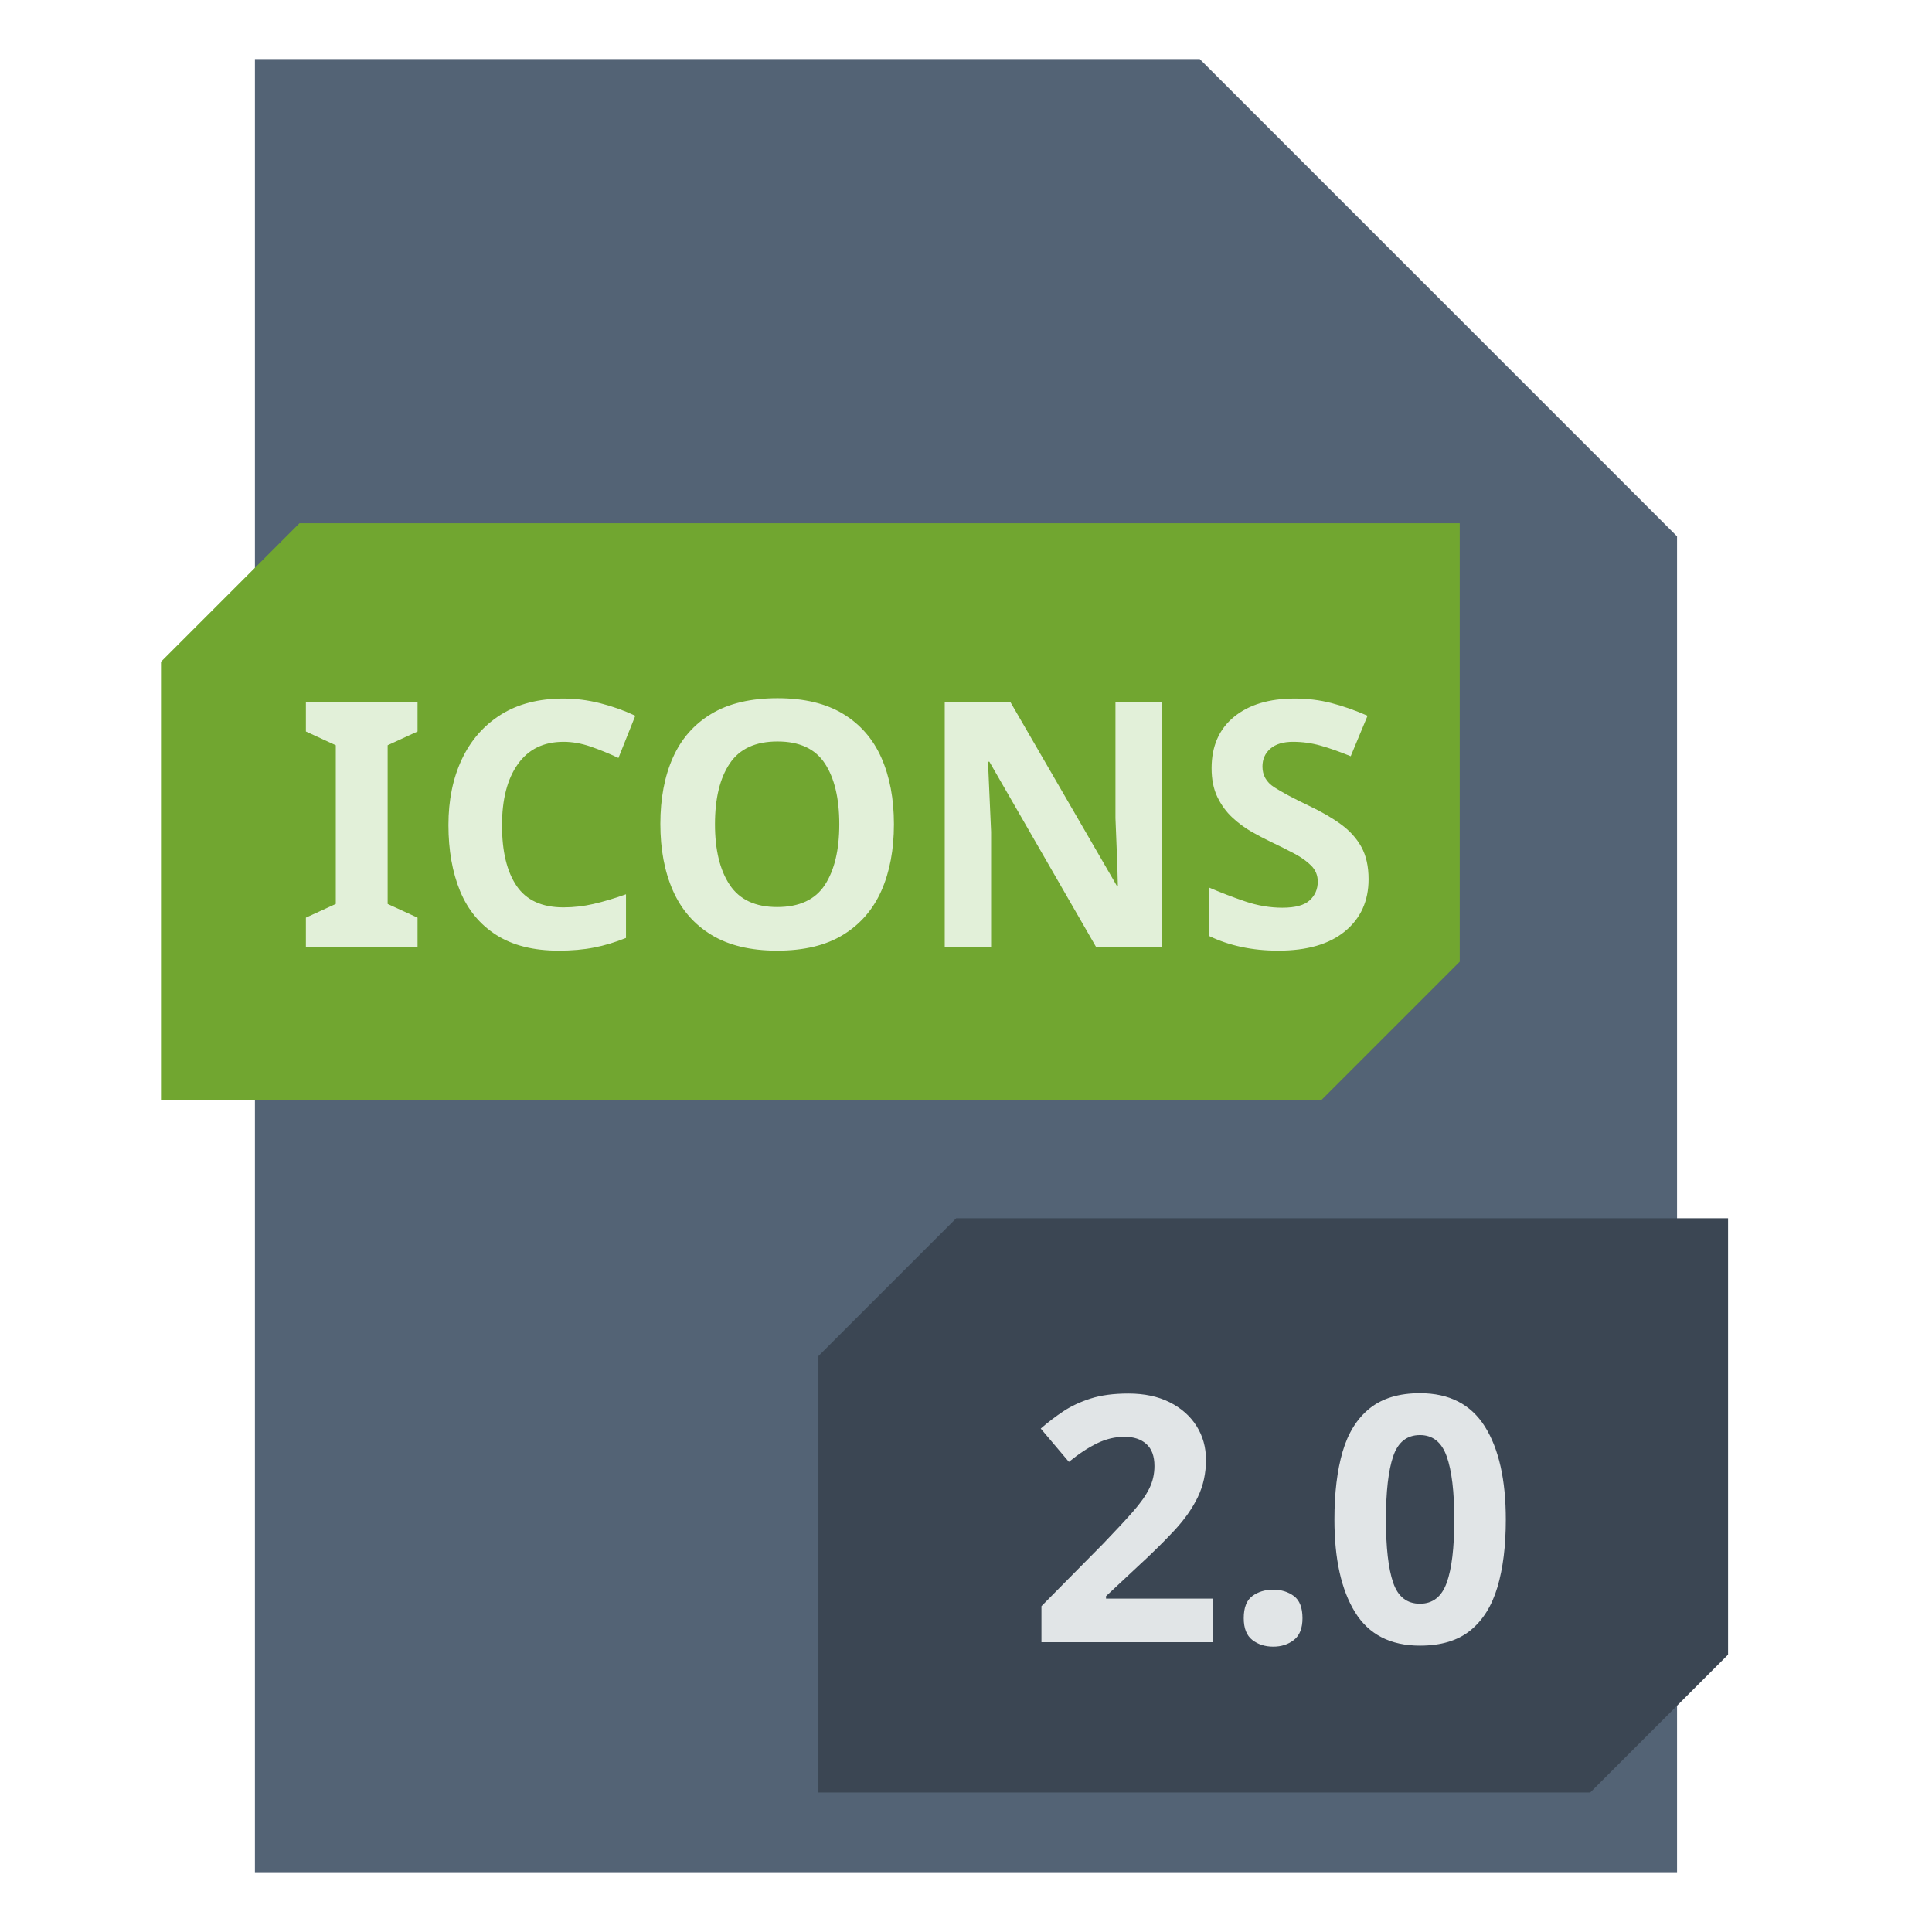
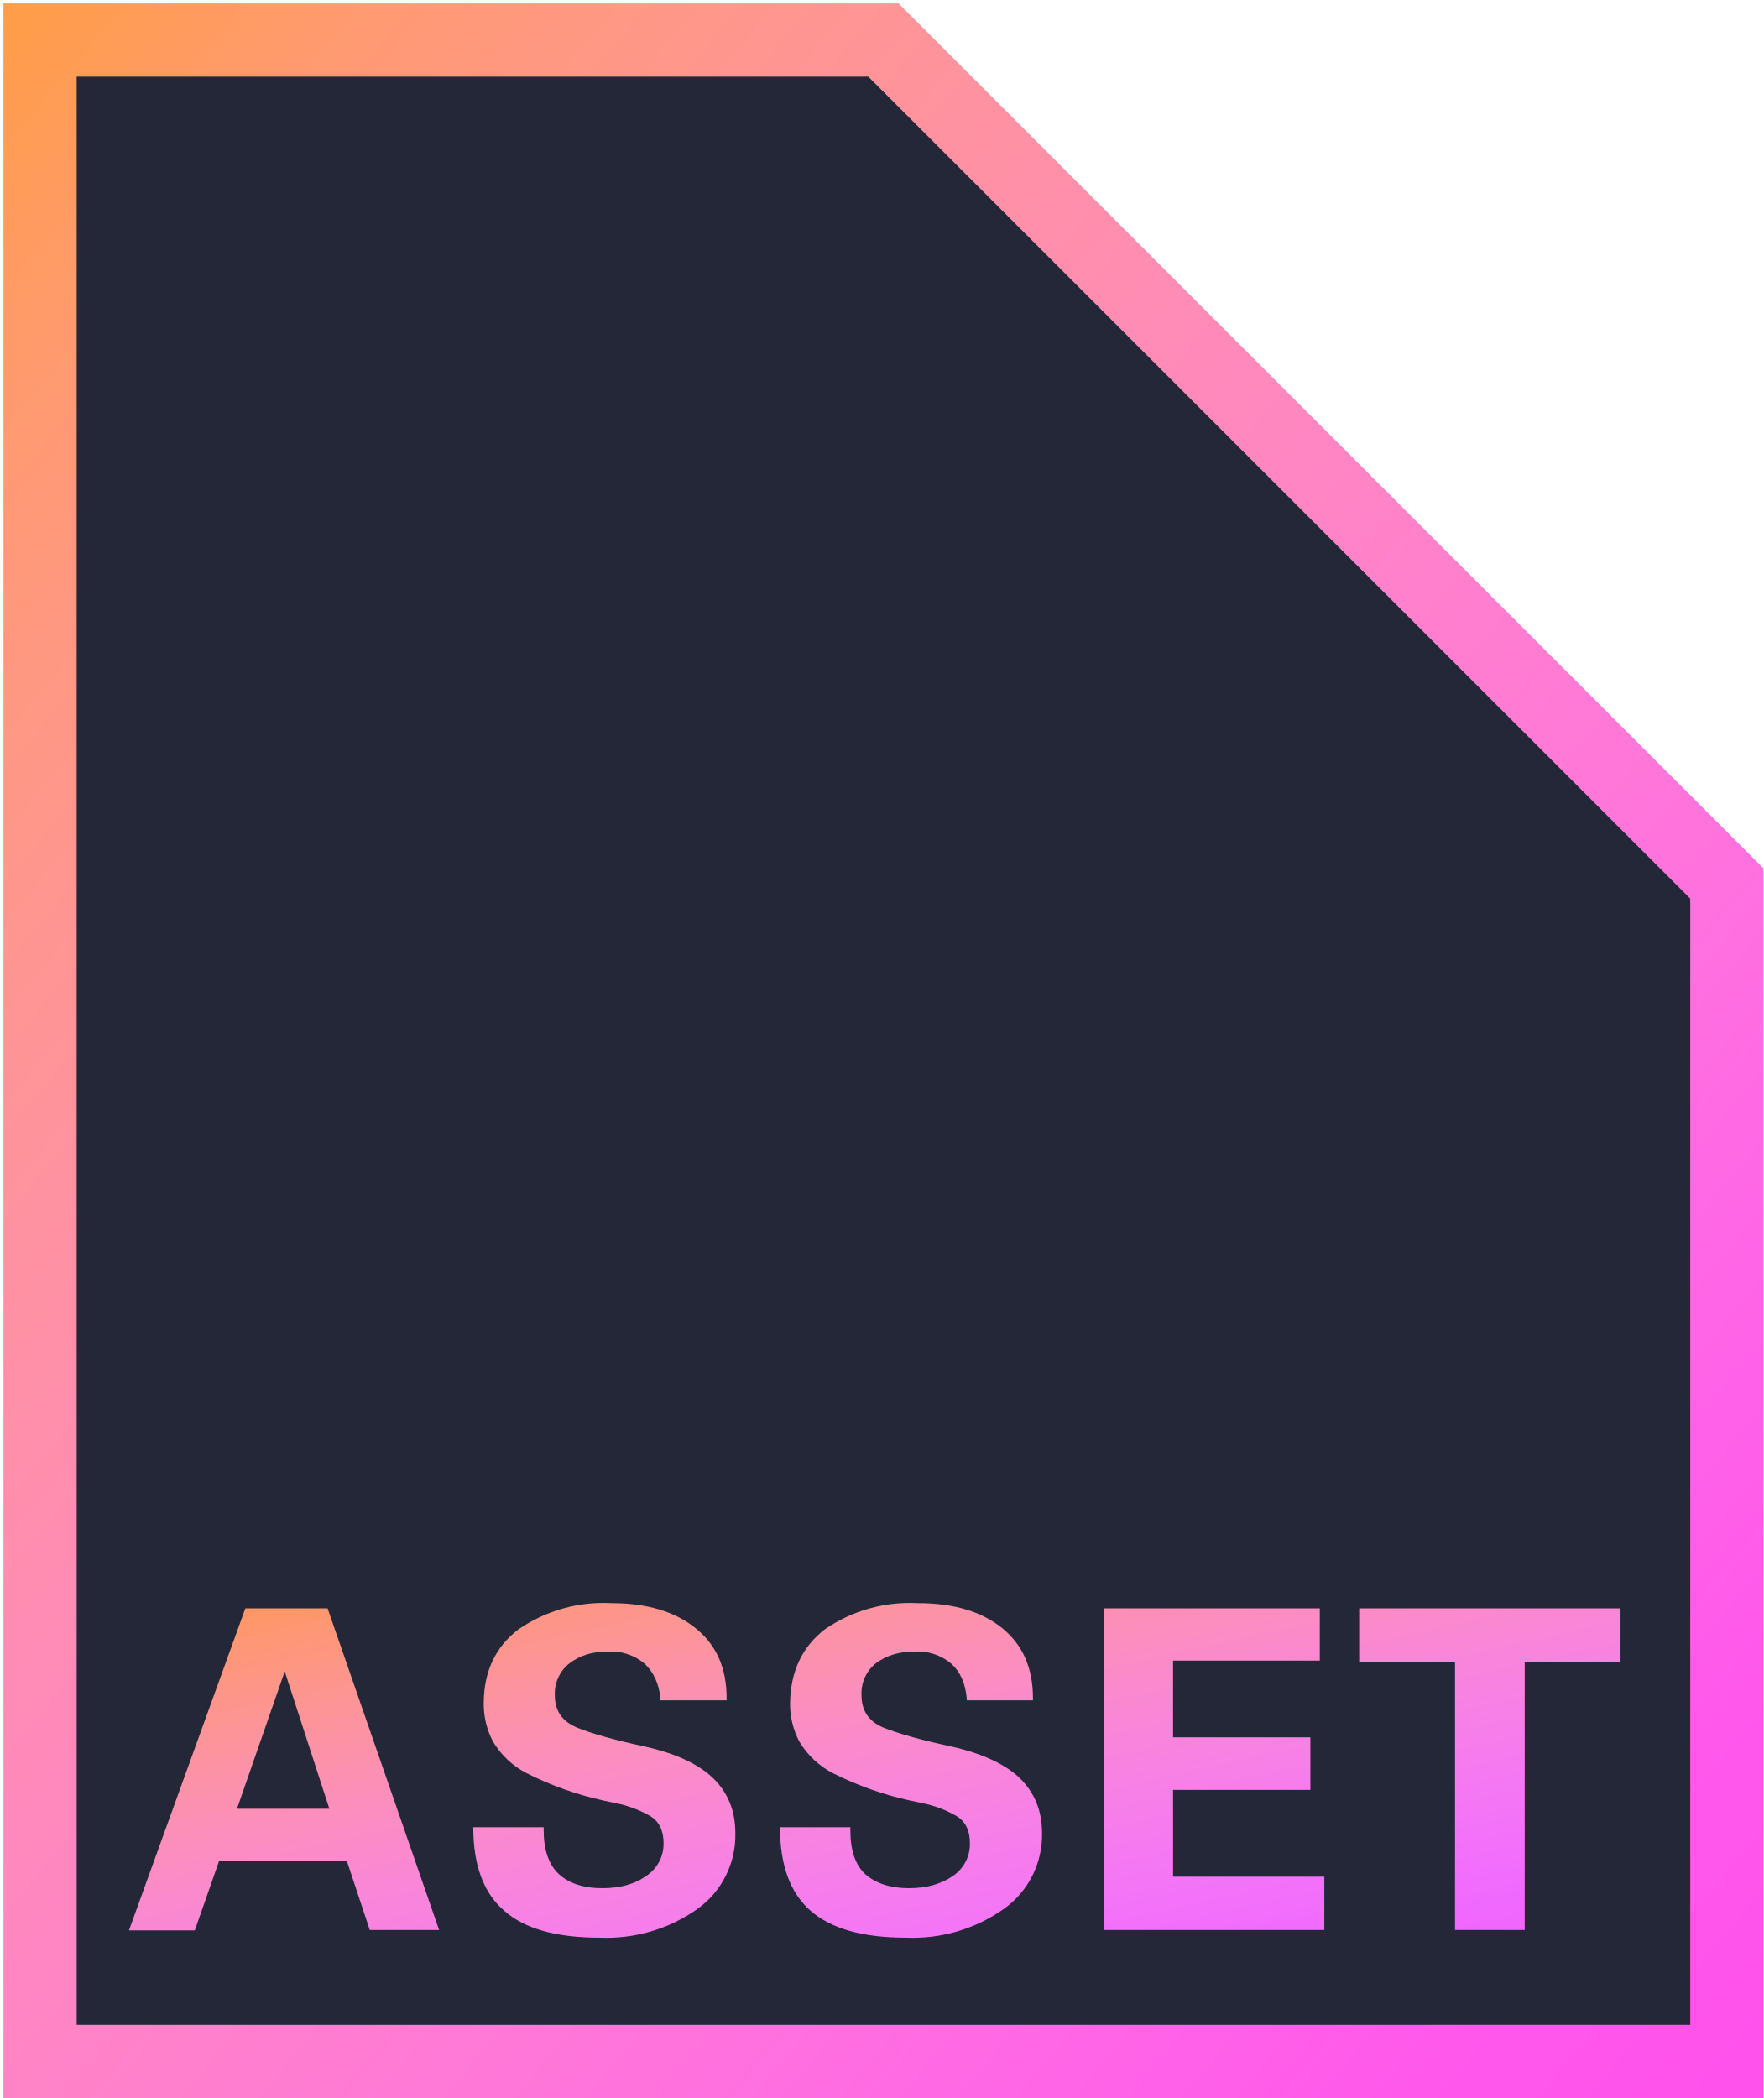
- <svg xmlns="http://www.w3.org/2000/svg" width="720" height="720" overflow="hidden">
-   <path d="M95 22 447.106 22 624.984 199.878 624.984 698 95 698Z" fill="#536375" fill-rule="evenodd" />
-   <path d="M0 0 287.636 0 339 51.364 339 214 339 214 51.364 214 0 162.636 0 0Z" fill="#3B4653" fill-rule="evenodd" transform="matrix(-1 -8.74228e-08 -8.74228e-08 1 644 454)" />
-   <path d="M0 0 432.396 0 484 51.604 484 215 484 215 51.604 215 0 163.396 0 0Z" fill="#71A630" fill-rule="evenodd" transform="matrix(-1 -8.74228e-08 -8.74228e-08 1 544 195)" />
-   <text fill="#E2F0D9" font-family="Whitney,Whitney_MSFontService,sans-serif" font-weight="700" font-size="128" transform="translate(109.902 353)">ICONS<tspan fill="#E1E5E7" x="273.092" y="259">2.0</tspan>
-   </text>
+ <svg xmlns="http://www.w3.org/2000/svg" width="506" height="602" overflow="hidden">
+   <defs />
+   <defs>
+     <linearGradient id="b" x1="344.5" x2="936.5" y1="111.8" y2="609.2" gradientUnits="userSpaceOnUse" spreadMethod="pad">
+       <stop offset="0" stop-color="#FF9D46" />
+       <stop offset=".1" stop-color="#FF9A70" />
+       <stop offset=".2" stop-color="#FF978A" />
+       <stop offset=".3" stop-color="#FF92A1" />
+       <stop offset=".4" stop-color="#FF8CB5" />
+       <stop offset=".5" stop-color="#FF84C6" />
+       <stop offset=".6" stop-color="#FF7BD4" />
+       <stop offset=".7" stop-color="#FF71DF" />
+       <stop offset=".8" stop-color="#FF65E7" />
+       <stop offset=".9" stop-color="#FF58EB" />
+       <stop offset="1" stop-color="#FF51EC" />
+     </linearGradient>
+     <linearGradient id="c" x1="617.5" x2="658.5" y1="475.6" y2="658.4" gradientUnits="userSpaceOnUse" spreadMethod="pad">
+       <stop offset="0" stop-color="#FE9856" />
+       <stop offset=".1" stop-color="#FE9775" />
+       <stop offset=".2" stop-color="#FD9591" />
+       <stop offset=".3" stop-color="#FC91AB" />
+       <stop offset=".4" stop-color="#FB8DC1" />
+       <stop offset=".5" stop-color="#F987D5" />
+       <stop offset=".6" stop-color="#F781E4" />
+       <stop offset=".7" stop-color="#F57AF0" />
+       <stop offset=".8" stop-color="#F372F9" />
+       <stop offset=".9" stop-color="#F069FE" />
+       <stop offset="1" stop-color="#EF64FF" />
+     </linearGradient>
+   </defs>
+   <g fill-rule="evenodd" transform="translate(-387 -59)">
+     <path fill="#232737" stroke="url(#b)" stroke-miterlimit="8" stroke-width="21" d="M398.5 70.5h242l242 242v338h-484z" />
+     <path fill="url(#c)" d="M468.7 538.6L455 578h26.5zM777 520.5h75v15.3h-27.5v77h-20v-77H777zm-73.2 0h61.9v15h-42.1v22H763v15.1h-39.4v24.9H767v15.3h-63.2zm-246.4 0H481l32 92.3h-19.9l-6.6-19.9h-36.6l-7 20H424zm193-1.5c10.2 0 18.3 2.4 24.2 7.2 5.9 4.8 8.8 11.5 8.8 20.1v.6h-19v-.6c-.4-4.2-1.8-7.5-4.4-9.9a15 15 0 00-10.6-3.5c-4.4 0-8 1.1-11 3.3a11 11 0 00-4.2 9.2c0 4.4 2 7.4 6 9.2 4.2 1.7 10.7 3.6 19.6 5.5 8.9 2 15.5 5 19.8 9.1 4.3 4.2 6.4 9.4 6.4 15.8a26 26 0 01-10.9 21.7A45.3 45.3 0 01647 615c-12.5 0-21.6-2.6-27.5-7.8-5.8-5.1-8.7-13.1-8.7-23.9H631v.8c0 5.8 1.4 10 4.3 12.7 3 2.6 7.1 4 12.5 4 5.1 0 9.3-1.2 12.6-3.5a11 11 0 004.9-9.5c0-3.4-1.2-6-3.5-7.5a32.2 32.2 0 00-10.1-3.9l-3.3-.7a93.5 93.5 0 01-22.4-7.9 24.1 24.1 0 01-9.6-9 23 23 0 01-2.7-11c.1-9.2 3.5-16.3 10-21.3a43 43 0 0126.6-7.5zm-88 0c10.2 0 18.3 2.4 24.2 7.2 6 4.8 8.9 11.5 8.9 20.1v.6h-19v-.6c-.4-4.2-2-7.5-4.5-9.9a15 15 0 00-10.6-3.5c-4.4 0-8 1.1-10.9 3.3a11 11 0 00-4.3 9.2c0 4.4 2 7.4 6.1 9.2 4.1 1.7 10.6 3.6 19.5 5.5 9 2 15.5 5 19.8 9.1 4.3 4.2 6.4 9.4 6.4 15.8a26 26 0 01-10.8 21.7A45.3 45.3 0 01559 615c-12.4 0-21.6-2.6-27.4-7.8-5.9-5.1-8.8-13.1-8.8-23.9H543v.8c0 5.8 1.5 10 4.4 12.7 2.9 2.6 7 4 12.4 4 5.2 0 9.4-1.2 12.6-3.5a11 11 0 005-9.5c0-3.4-1.2-6-3.5-7.5a32.2 32.2 0 00-10.2-3.9l-3.3-.7a93.5 93.5 0 01-22.3-7.9 24.1 24.1 0 01-9.6-9 23 23 0 01-2.7-11c0-9.2 3.4-16.3 10-21.3a43 43 0 0126.6-7.5z" />
+   </g>
</svg>
